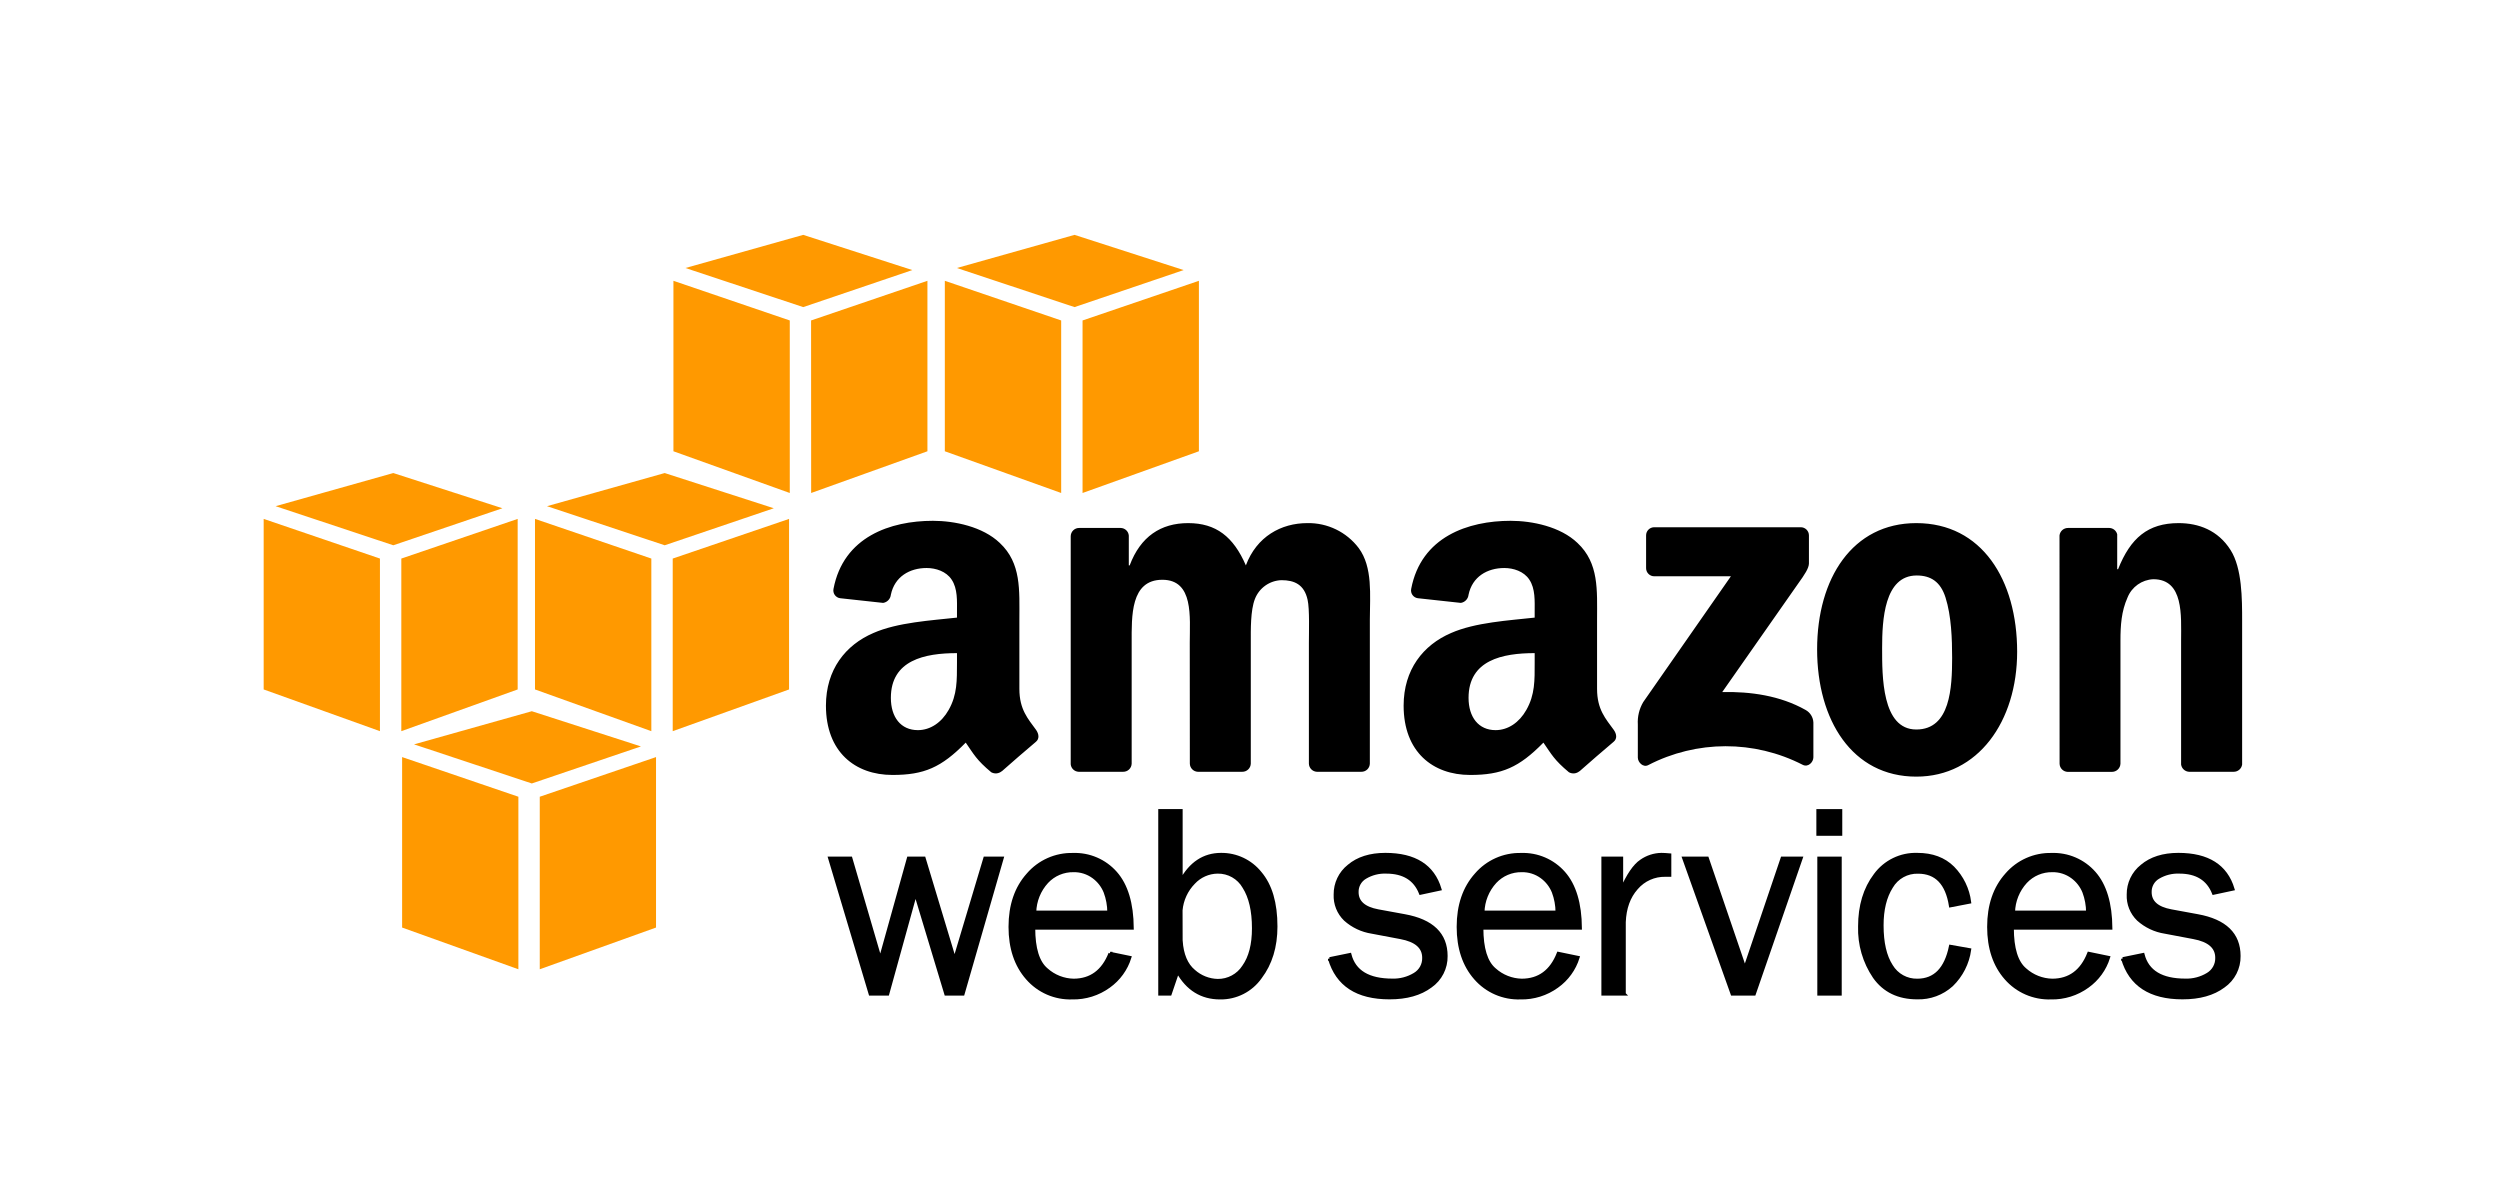
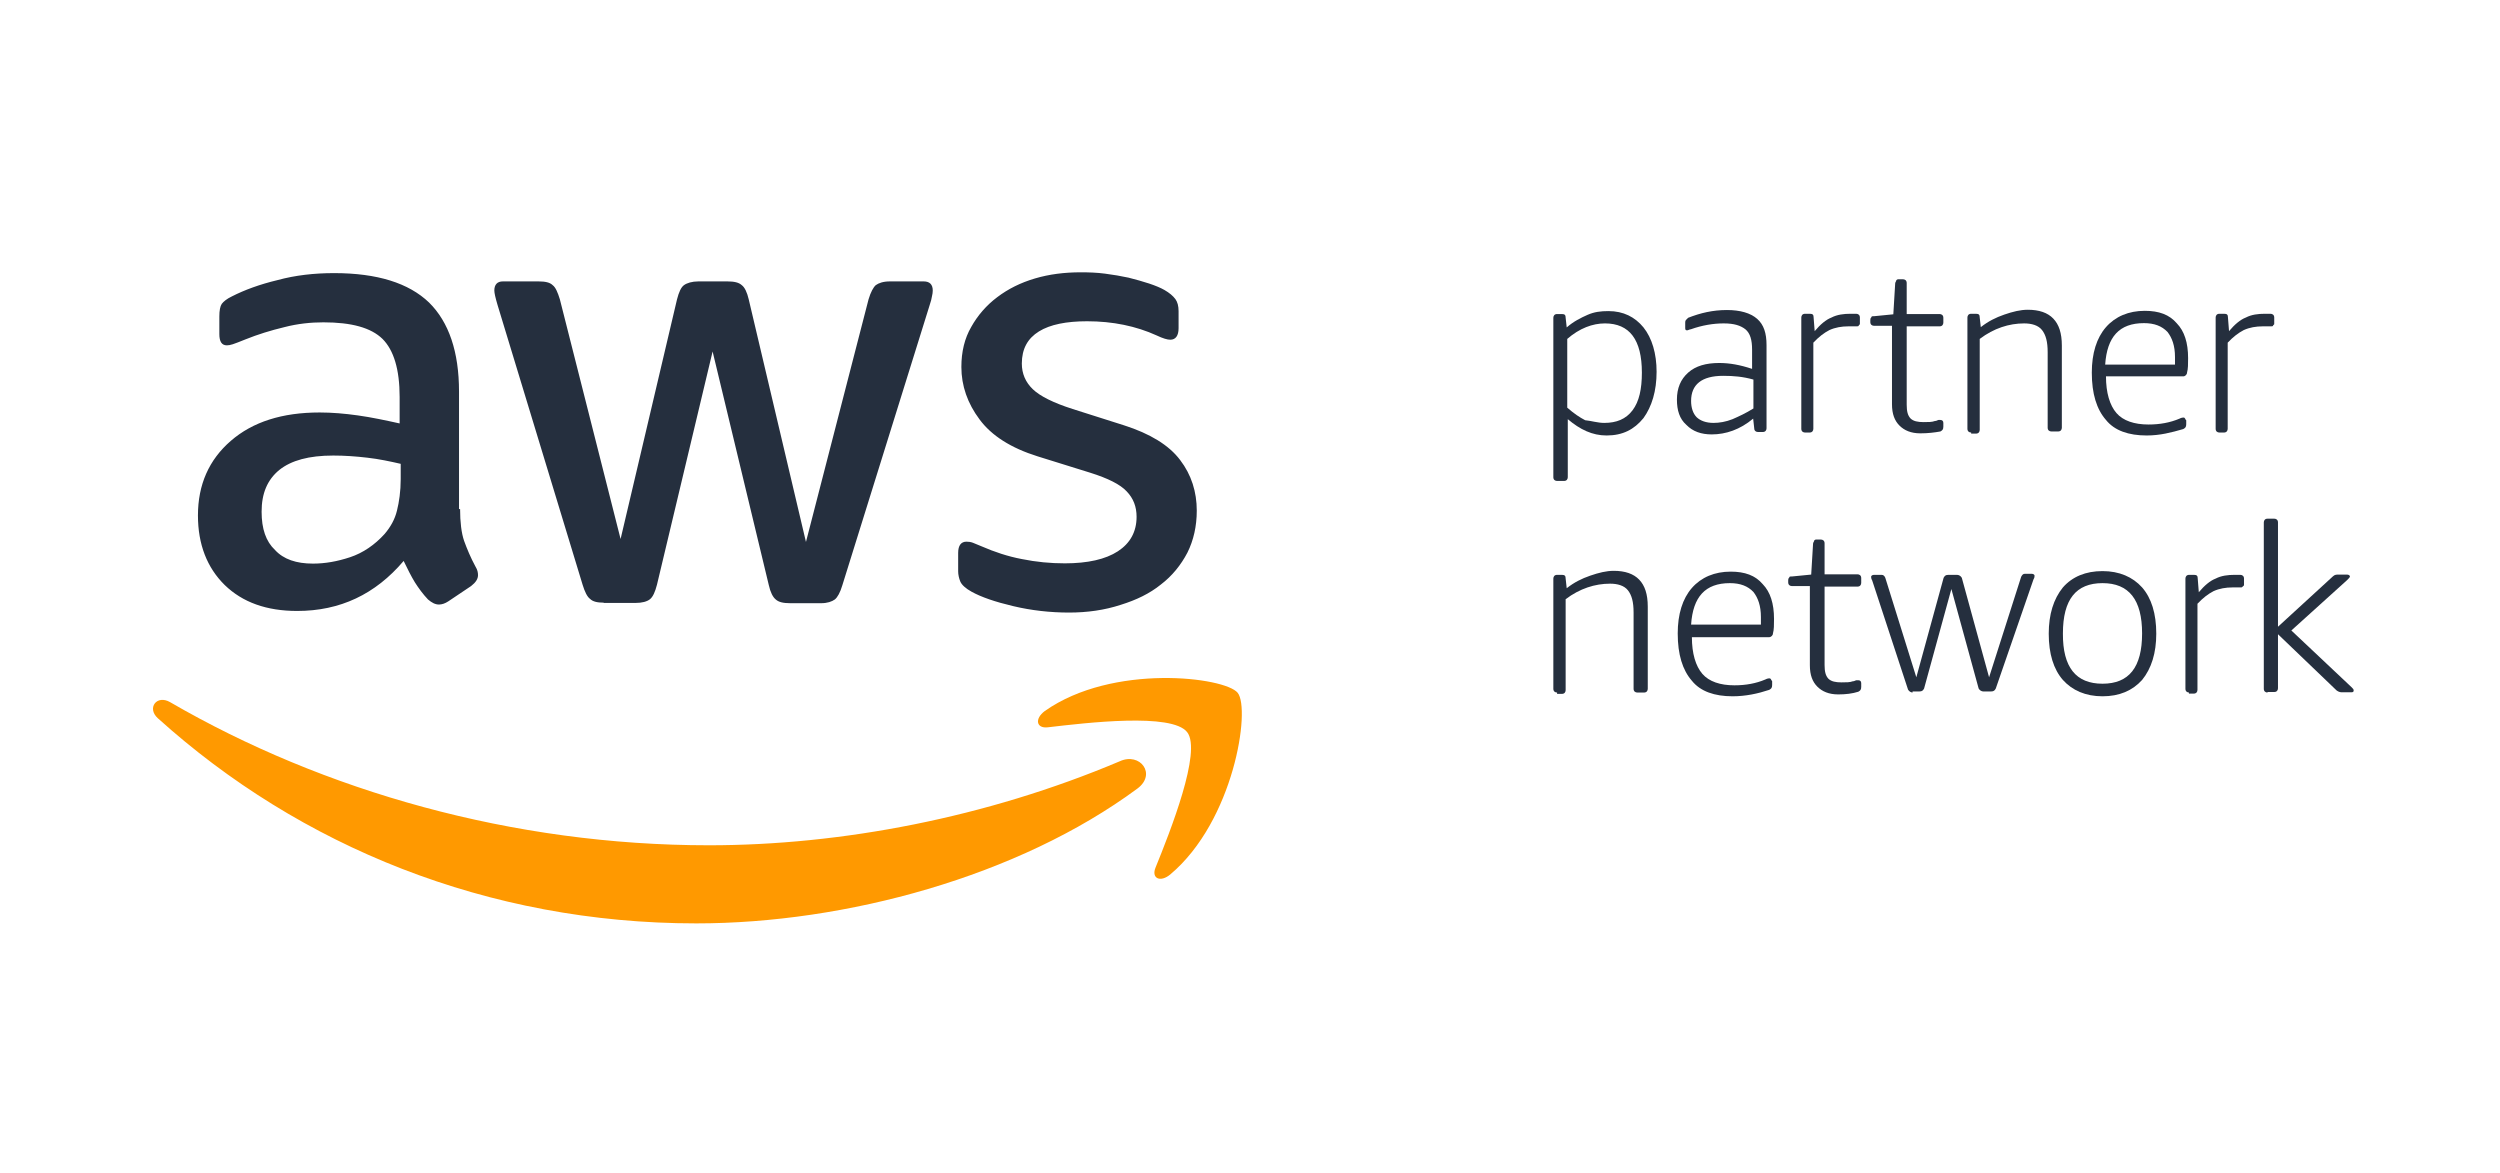
- <svg xmlns="http://www.w3.org/2000/svg" id="Layer_1" data-name="Layer 1" viewBox="0 0 768 368">
-   <defs>
-     <style>.cls-1{fill:none;}.cls-2{fill:#f90;}.cls-3{stroke:#000;}</style>
-   </defs>
-   <rect class="cls-1" width="768" height="368" />
-   <path class="cls-2" d="M159.247,297.759,123.529,284.942V232.575L159.247,244.757v53.002m6.567,0,35.718-12.817V232.575L165.814,244.757v53.002M127.191,228.668l36.181-10.181,33.52,10.815L163.372,240.68l-36.181-12.012m-10.474-4.053L81,211.798v-52.392l35.718,12.183v53.027m6.567,0,35.742-12.817v-52.392l-35.742,12.183v53.027M84.662,155.5l36.157-10.181,33.52,10.815-33.52,11.377L84.662,155.5M200.091,224.616,164.349,211.798v-52.392L200.091,171.589v53.027m6.567,0,35.742-12.817v-52.392l-35.742,12.183v53.027M168.036,155.5l36.157-10.181,33.52,10.815-33.52,11.377L168.036,155.5m74.584-4.053L206.878,138.63V86.262L242.62,98.445v53.002m6.567,0L284.905,138.63V86.262L249.163,98.445l.024,53.002M210.565,82.332,246.746,72.151l33.52,10.815L246.746,94.343,210.565,82.332M325.993,151.447,290.251,138.63V86.262L325.993,98.445v53.002m6.567,0L368.303,138.63V86.262L332.561,98.445v53.002M293.938,82.332l36.157-10.181L363.615,82.966,330.095,94.343l-36.157-12.012" />
-   <path d="M307.829,263.653l-12.012,41.699h-5.225L281.243,274.371l-8.569,30.981h-5.322l-12.451-41.699h6.445l9.082,31.079,8.667-31.079H283.855l9.399,31.176,9.326-31.176Z" />
-   <path class="cls-3" d="M307.829,263.653l-12.012,41.699h-5.225L281.243,274.371l-8.569,30.981h-5.322l-12.451-41.699h6.445l9.082,31.079,8.667-31.079H283.855l9.399,31.176,9.326-31.176Z" />
-   <path d="M341.032,292.901l6.03,1.245a17.103,17.103,0,0,1-6.421,8.862,18.491,18.491,0,0,1-11.255,3.516,17.469,17.469,0,0,1-13.794-6.006q-5.273-6.006-5.273-15.771,0-9.961,5.493-16.089a17.664,17.664,0,0,1,13.769-6.128,16.662,16.662,0,0,1,13.135,5.64q4.98,5.64,5.078,16.919H317.522q0,9.448,3.955,12.768a12.865,12.865,0,0,0,8.35,3.296q7.947-.037,11.206-8.252Zm-.366-12.671a18.014,18.014,0,0,0-1.147-6.226,10.673,10.673,0,0,0-3.613-4.639,10.021,10.021,0,0,0-6.128-1.929,10.924,10.924,0,0,0-8.179,3.467,14.301,14.301,0,0,0-3.76,9.326Z" />
-   <path class="cls-3" d="M341.032,292.901l6.03,1.245a17.103,17.103,0,0,1-6.421,8.862,18.491,18.491,0,0,1-11.255,3.516,17.469,17.469,0,0,1-13.794-6.006q-5.273-6.006-5.273-15.771,0-9.961,5.493-16.089a17.664,17.664,0,0,1,13.769-6.128,16.662,16.662,0,0,1,13.135,5.64q4.98,5.64,5.078,16.919H317.522q0,9.448,3.955,12.768a12.865,12.865,0,0,0,8.35,3.296q7.947-.037,11.206-8.252Zm-.366-12.671a18.014,18.014,0,0,0-1.147-6.226,10.673,10.673,0,0,0-3.613-4.639,10.021,10.021,0,0,0-6.128-1.929,10.924,10.924,0,0,0-8.179,3.467,14.301,14.301,0,0,0-3.76,9.326Z" />
-   <path d="M359.44,305.352h-3.125V249.054h6.494v21.557q4.431-8.093,12.28-8.105a15.176,15.176,0,0,1,12.012,5.664c3.223,3.784,4.834,9.253,4.834,16.455q0,9.302-4.761,15.6a14.821,14.821,0,0,1-12.378,6.299q-8.496,0-13.013-8.057Zm3.369-16.357c.293,4.272,1.611,7.397,3.931,9.326a11.383,11.383,0,0,0,7.349,2.905,9.372,9.372,0,0,0,7.983-4.297q3.04-4.285,3.027-11.767,0-8.057-2.93-12.671a9.151,9.151,0,0,0-8.13-4.614,10.189,10.189,0,0,0-7.349,3.271,13.882,13.882,0,0,0-3.906,8.472l.024,9.375Z" />
-   <path class="cls-3" d="M359.44,305.352h-3.125V249.054h6.494v21.557q4.431-8.093,12.28-8.105a15.176,15.176,0,0,1,12.012,5.664c3.223,3.784,4.834,9.253,4.834,16.455q0,9.302-4.761,15.6a14.821,14.821,0,0,1-12.378,6.299q-8.496,0-13.013-8.057Zm3.369-16.357c.293,4.272,1.611,7.397,3.931,9.326a11.383,11.383,0,0,0,7.349,2.905,9.372,9.372,0,0,0,7.983-4.297q3.04-4.285,3.027-11.767,0-8.057-2.93-12.671a9.151,9.151,0,0,0-8.13-4.614,10.189,10.189,0,0,0-7.349,3.271,13.882,13.882,0,0,0-3.906,8.472l.024,9.375Z" />
-   <path d="M408.464,294.537l6.201-1.27c1.367,5.249,5.737,7.861,13.061,7.861a12.543,12.543,0,0,0,6.86-1.807,5.708,5.708,0,0,0,2.808-5.103c0-3.271-2.393-5.347-7.153-6.226l-8.789-1.66a15.932,15.932,0,0,1-8.203-3.882,10.057,10.057,0,0,1-3.052-7.642,11.013,11.013,0,0,1,4.175-8.765c2.783-2.344,6.519-3.54,11.206-3.54,9.058,0,14.624,3.54,16.748,10.596L436.393,274.371q-2.563-6.482-10.498-6.494a11.702,11.702,0,0,0-6.494,1.636,5.106,5.106,0,0,0-2.539,4.541c0,3.052,2.148,4.98,6.47,5.786l8.13,1.489q12.744,2.307,12.744,12.353a11.039,11.039,0,0,1-4.736,9.277q-4.761,3.552-12.622,3.54c-9.936,0-16.04-3.979-18.384-11.963Z" />
-   <path class="cls-3" d="M408.464,294.537l6.201-1.27c1.367,5.249,5.737,7.861,13.061,7.861a12.543,12.543,0,0,0,6.86-1.807,5.708,5.708,0,0,0,2.808-5.103c0-3.271-2.393-5.347-7.153-6.226l-8.789-1.66a15.932,15.932,0,0,1-8.203-3.882,10.057,10.057,0,0,1-3.052-7.642,11.013,11.013,0,0,1,4.175-8.765c2.783-2.344,6.519-3.54,11.206-3.54,9.058,0,14.624,3.54,16.748,10.596L436.393,274.371q-2.563-6.482-10.498-6.494a11.702,11.702,0,0,0-6.494,1.636,5.106,5.106,0,0,0-2.539,4.541c0,3.052,2.148,4.98,6.47,5.786l8.13,1.489q12.744,2.307,12.744,12.353a11.039,11.039,0,0,1-4.736,9.277q-4.761,3.552-12.622,3.54c-9.936,0-16.04-3.979-18.384-11.963Z" />
-   <path d="M478.727,292.901l6.03,1.245a17.103,17.103,0,0,1-6.421,8.862,18.441,18.441,0,0,1-11.255,3.516,17.52,17.52,0,0,1-13.818-6.006q-5.273-6.006-5.273-15.771,0-9.961,5.493-16.089a17.664,17.664,0,0,1,13.769-6.128,16.662,16.662,0,0,1,13.135,5.64q4.98,5.64,5.078,16.919H455.192q0,9.448,3.955,12.768a12.865,12.865,0,0,0,8.35,3.296Q475.48,301.116,478.727,292.901Zm-.366-12.671a18.014,18.014,0,0,0-1.147-6.226,10.673,10.673,0,0,0-3.613-4.639,10.021,10.021,0,0,0-6.128-1.929,10.924,10.924,0,0,0-8.179,3.467,14.301,14.301,0,0,0-3.76,9.326Z" />
-   <path class="cls-3" d="M478.727,292.901l6.03,1.245a17.103,17.103,0,0,1-6.421,8.862,18.441,18.441,0,0,1-11.255,3.516,17.52,17.52,0,0,1-13.818-6.006q-5.273-6.006-5.273-15.771,0-9.961,5.493-16.089a17.664,17.664,0,0,1,13.769-6.128,16.662,16.662,0,0,1,13.135,5.64q4.98,5.64,5.078,16.919H455.192q0,9.448,3.955,12.768a12.865,12.865,0,0,0,8.35,3.296Q475.48,301.116,478.727,292.901Zm-.366-12.671a18.014,18.014,0,0,0-1.147-6.226,10.673,10.673,0,0,0-3.613-4.639,10.021,10.021,0,0,0-6.128-1.929,10.924,10.924,0,0,0-8.179,3.467,14.301,14.301,0,0,0-3.76,9.326Z" />
-   <path d="M498.941,305.352h-6.494V263.653h5.688V273.37c2.002-4.565,4.028-7.495,6.03-8.838a11.088,11.088,0,0,1,6.201-2.026q.989,0,2.563.146v6.201h-1.318a11.344,11.344,0,0,0-8.887,3.979c-2.368,2.661-3.613,6.128-3.784,10.449v22.07Z" />
-   <path class="cls-3" d="M498.941,305.352h-6.494V263.653h5.688V273.37c2.002-4.565,4.028-7.495,6.03-8.838a11.088,11.088,0,0,1,6.201-2.026q.989,0,2.563.146v6.201h-1.318a11.344,11.344,0,0,0-8.887,3.979c-2.368,2.661-3.613,6.128-3.784,10.449v22.07Z" />
-   <path d="M553.287,263.653l-14.404,41.699H532.144l-14.868-41.699h7.178l11.572,33.886,11.475-33.886Z" />
-   <path class="cls-3" d="M553.287,263.653l-14.404,41.699H532.144l-14.868-41.699h7.178l11.572,33.886,11.475-33.886Z" />
-   <path d="M558.487,249.054h6.958v7.202h-6.958Zm.293,14.599h6.494v41.699h-6.494Z" />
-   <path class="cls-3" d="M558.487,249.054h6.958v7.202h-6.958Zm.293,14.599h6.494v41.699h-6.494Z" />
-   <path d="M599.209,290.753l5.835,1.025a18.602,18.602,0,0,1-5.493,10.815,15.037,15.037,0,0,1-10.596,3.906c-5.737,0-10.132-2.124-13.135-6.372a26.215,26.215,0,0,1-4.517-15.527c0-6.348,1.587-11.597,4.761-15.796a15.381,15.381,0,0,1,12.964-6.299q6.812,0,10.913,4.077a18.27,18.27,0,0,1,5.102,10.522l-5.835,1.123q-1.648-10.327-9.961-10.327a9.146,9.146,0,0,0-8.227,4.565q-2.893,4.578-2.881,11.816c0,5.347.952,9.473,2.856,12.427A9.071,9.071,0,0,0,589.053,301.153q8.02-.037,10.156-10.4Z" />
-   <path class="cls-3" d="M599.209,290.753l5.835,1.025a18.602,18.602,0,0,1-5.493,10.815,15.037,15.037,0,0,1-10.596,3.906c-5.737,0-10.132-2.124-13.135-6.372a26.215,26.215,0,0,1-4.517-15.527c0-6.348,1.587-11.597,4.761-15.796a15.381,15.381,0,0,1,12.964-6.299q6.812,0,10.913,4.077a18.27,18.27,0,0,1,5.102,10.522l-5.835,1.123q-1.648-10.327-9.961-10.327a9.146,9.146,0,0,0-8.227,4.565q-2.893,4.578-2.881,11.816c0,5.347.952,9.473,2.856,12.427A9.071,9.071,0,0,0,589.053,301.153q8.02-.037,10.156-10.4Z" />
-   <path d="M641.689,292.901l6.03,1.245a17.103,17.103,0,0,1-6.421,8.862,18.441,18.441,0,0,1-11.255,3.516,17.554,17.554,0,0,1-13.818-6.006q-5.273-6.006-5.273-15.771,0-9.961,5.493-16.089a17.664,17.664,0,0,1,13.769-6.128,16.662,16.662,0,0,1,13.135,5.64q4.98,5.64,5.078,16.919H618.154q0,9.448,3.955,12.768a12.877,12.877,0,0,0,8.374,3.296Q638.43,301.116,641.689,292.901Zm-.342-12.671a18.014,18.014,0,0,0-1.147-6.226,10.673,10.673,0,0,0-3.613-4.639,10.021,10.021,0,0,0-6.128-1.929,10.924,10.924,0,0,0-8.179,3.467,14.301,14.301,0,0,0-3.76,9.326Z" />
-   <path class="cls-3" d="M641.689,292.901l6.03,1.245a17.103,17.103,0,0,1-6.421,8.862,18.441,18.441,0,0,1-11.255,3.516,17.554,17.554,0,0,1-13.818-6.006q-5.273-6.006-5.273-15.771,0-9.961,5.493-16.089a17.664,17.664,0,0,1,13.769-6.128,16.662,16.662,0,0,1,13.135,5.64q4.98,5.64,5.078,16.919H618.154q0,9.448,3.955,12.768a12.877,12.877,0,0,0,8.374,3.296Q638.43,301.116,641.689,292.901Zm-.342-12.671a18.014,18.014,0,0,0-1.147-6.226,10.673,10.673,0,0,0-3.613-4.639,10.021,10.021,0,0,0-6.128-1.929,10.924,10.924,0,0,0-8.179,3.467,14.301,14.301,0,0,0-3.76,9.326Z" />
-   <path d="M652.114,294.537l6.201-1.27q2.051,7.873,13.037,7.861a12.485,12.485,0,0,0,6.86-1.807,5.708,5.708,0,0,0,2.808-5.103c0-3.271-2.393-5.347-7.153-6.226l-8.789-1.66a15.932,15.932,0,0,1-8.203-3.882,10.057,10.057,0,0,1-3.052-7.642,11.013,11.013,0,0,1,4.175-8.765c2.783-2.344,6.519-3.54,11.206-3.54,9.058,0,14.624,3.54,16.748,10.596l-5.933,1.27q-2.563-6.482-10.498-6.494a11.702,11.702,0,0,0-6.494,1.636,5.106,5.106,0,0,0-2.539,4.541c0,3.052,2.148,4.98,6.47,5.786l8.105,1.489q12.744,2.307,12.744,12.353a11.039,11.039,0,0,1-4.736,9.277q-4.761,3.552-12.622,3.54-14.831,0-18.335-11.963Z" />
-   <path class="cls-3" d="M652.114,294.537l6.201-1.27q2.051,7.873,13.037,7.861a12.485,12.485,0,0,0,6.86-1.807,5.708,5.708,0,0,0,2.808-5.103c0-3.271-2.393-5.347-7.153-6.226l-8.789-1.66a15.932,15.932,0,0,1-8.203-3.882,10.057,10.057,0,0,1-3.052-7.642,11.013,11.013,0,0,1,4.175-8.765c2.783-2.344,6.519-3.54,11.206-3.54,9.058,0,14.624,3.54,16.748,10.596l-5.933,1.27q-2.563-6.482-10.498-6.494a11.702,11.702,0,0,0-6.494,1.636,5.106,5.106,0,0,0-2.539,4.541c0,3.052,2.148,4.98,6.47,5.786l8.105,1.489q12.744,2.307,12.744,12.353a11.039,11.039,0,0,1-4.736,9.277q-4.761,3.552-12.622,3.54-14.831,0-18.335-11.963Z" />
-   <path d="M554.678,218.097c-7.837-4.419-16.968-5.688-25.61-5.493l23.242-33.203c2.148-2.978,3.369-4.858,3.394-6.299v-8.594a2.503,2.503,0,0,0-2.588-2.539H508.097a2.496,2.496,0,0,0-2.417,2.539V174.518h0a2.497,2.497,0,0,0,2.588,2.515h23.462l-26.929,38.647a12.099,12.099,0,0,0-1.66,6.885V232.721c0,1.465,1.636,3.149,3.198,2.319a51.782,51.782,0,0,1,47.436-.098c1.685.879,3.296-.806,3.296-2.295V221.954A4.627,4.627,0,0,0,554.678,218.097ZM417.399,168.366a19.328,19.328,0,0,0-15.796-7.666c-8.032,0-15.552,4.126-18.872,12.988-3.833-8.838-9.18-12.988-17.724-12.988-8.398,0-14.648,4.126-17.969,12.988h-.269v-9.155a2.545,2.545,0,0,0-2.49-2.344H331.56a2.571,2.571,0,0,0-2.637,2.515v70.092a2.55,2.55,0,0,0,2.441,2.295h13.647a2.571,2.571,0,0,0,2.637-2.515V197.419c0-8.105-.391-19.311,9.424-19.311,9.692,0,8.423,11.499,8.423,19.311l.024,37.158a2.562,2.562,0,0,0,2.441,2.515h13.647a2.586,2.586,0,0,0,2.637-2.515V197.419c0-3.979-.122-9.888,1.27-13.428a9.041,9.041,0,0,1,8.154-5.762c3.955,0,7.007,1.318,8.032,6.055.635,2.808.391,10.181.391,13.135v37.158a2.562,2.562,0,0,0,2.441,2.515h13.647a2.571,2.571,0,0,0,2.637-2.515V190.339C420.841,182.819,421.745,174.25,417.399,168.366Zm171.288-7.666h0c-19.604,0-30.469,16.968-30.469,38.794,0,21.679,10.742,39.087,30.469,39.087,18.97,0,30.981-16.968,30.981-38.354C619.668,178.083,608.804,160.7,588.687,160.7Zm0,63.403c-10.62,0-10.498-16.479-10.498-25.049,0-8.545.635-22.265,10.62-22.265,4.297,0,7.324,1.904,8.862,6.787,1.782,5.615,2.026,12.695,2.026,18.579C599.673,211.164,599.185,224.103,588.687,224.103ZM685.219,168.952c-3.833-6.055-9.814-8.252-15.942-8.252-9.424,0-14.795,4.565-18.603,14.16h-.269V164.143a2.562,2.562,0,0,0-2.417-1.953H635.317a2.607,2.607,0,0,0-2.637,2.295l.024,70.117a2.562,2.562,0,0,0,2.441,2.515h13.599a2.608,2.608,0,0,0,2.661-2.515V196.833c0-4.712.269-9.009,2.173-13.281a8.958,8.958,0,0,1,7.91-5.615c9.424,0,8.545,11.206,8.545,18.872v38.061a2.609,2.609,0,0,0,2.441,2.222h13.696a2.597,2.597,0,0,0,2.612-2.222V190.778C688.784,183.991,688.784,174.543,685.219,168.952ZM495.768,224.249c-2.49-3.442-5.151-6.25-5.151-12.646V190.314c0-9.009.635-17.285-6.006-23.511-5.249-5.029-13.916-6.811-20.556-6.811-12.988,0-27.49,4.858-30.542,20.923a2.408,2.408,0,0,0,2.026,2.856l13.232,1.44A2.83,2.83,0,0,0,451.139,182.697c1.147-5.542,5.762-8.203,10.986-8.203,2.808,0,6.006,1.025,7.666,3.54,1.904,2.808,1.66,6.641,1.66,9.912v1.782c-7.91.879-18.262,1.465-25.683,4.736-8.569,3.686-14.575,11.23-14.575,22.314,0,14.184,8.935,21.289,20.434,21.289,9.717,0,15.015-2.295,22.51-9.936,2.49,3.589,3.296,5.322,7.837,9.106a2.845,2.845,0,0,0,3.223-.317l.024.024c2.734-2.417,7.69-6.738,10.474-9.058C496.842,226.959,496.647,225.494,495.768,224.249Zm-24.316-20.63h0c0,5.322.122,9.766-2.563,14.477-2.173,3.857-5.615,6.201-9.448,6.201-5.225,0-8.301-3.979-8.301-9.912,0-11.621,10.425-13.745,20.312-13.745ZM318.303,224.249c-2.49-3.442-5.151-6.25-5.151-12.646V190.314c0-9.009.635-17.285-6.006-23.511-5.249-5.029-13.916-6.811-20.556-6.811-12.988,0-27.49,4.858-30.542,20.923a2.408,2.408,0,0,0,2.026,2.856l13.232,1.44a2.83,2.83,0,0,0,2.368-2.515c1.147-5.542,5.762-8.203,10.986-8.203,2.808,0,6.006,1.025,7.666,3.54,1.904,2.808,1.66,6.641,1.66,9.912v1.782c-7.91.879-18.262,1.465-25.683,4.736-8.569,3.686-14.575,11.23-14.575,22.314,0,14.184,8.935,21.289,20.434,21.289,9.717,0,15.015-2.295,22.51-9.936,2.49,3.589,3.296,5.322,7.837,9.106a2.845,2.845,0,0,0,3.223-.317l.024.024c2.734-2.417,7.69-6.738,10.474-9.058C319.353,226.959,319.158,225.494,318.303,224.249Zm-26.88-6.152c-2.173,3.857-5.615,6.201-9.448,6.201-5.249,0-8.301-3.979-8.301-9.912,0-11.621,10.425-13.745,20.312-13.745v2.954C293.962,208.942,294.109,213.385,291.423,218.097Z" />
+ <svg xmlns="http://www.w3.org/2000/svg" version="1.1" id="Layer_1" x="0px" y="0px" viewBox="0 0 934.6 438.4" style="enable-background:new 0 0 934.6 438.4;" xml:space="preserve">
+   <style type="text/css">
+ 	.st0{fill:#252F3E;}
+ 	.st1{fill:#FF9900;}
+ </style>
+   <g id="Layer_1-2">
+     <g id="Layer_1-3">
+       <g>
+         <path class="st0" d="M172,190.2c0,5,0.5,9.1,1.5,12c1.1,3,2.4,6.2,4.3,9.7c0.7,1.1,0.9,2.2,0.9,3.1c0,1.4-0.8,2.7-2.6,4.1     l-8.5,5.7c-1.2,0.8-2.4,1.2-3.5,1.2c-1.4,0-2.7-0.7-4.1-1.9c-1.9-2-3.5-4.2-4.9-6.4c-1.4-2.3-2.7-4.9-4.2-8     c-10.6,12.5-23.8,18.7-39.8,18.7c-11.4,0-20.4-3.2-27.1-9.7c-6.6-6.5-10-15.2-10-26c0-11.5,4.1-20.8,12.3-27.9     s19.2-10.6,33.2-10.6c4.6,0,9.3,0.4,14.3,1.1c5,0.7,10.2,1.8,15.6,3v-9.9c0-10.3-2.2-17.5-6.4-21.7c-4.3-4.2-11.6-6.2-22.1-6.2     c-4.7,0-9.6,0.5-14.6,1.8c-5,1.2-9.9,2.7-14.6,4.6c-2.2,0.9-3.8,1.5-4.7,1.8c-0.9,0.3-1.6,0.4-2.2,0.4c-1.9,0-2.8-1.4-2.8-4.2     v-6.6c0-2.2,0.3-3.8,0.9-4.7c0.7-0.9,1.9-1.9,3.8-2.8c4.7-2.4,10.4-4.5,17.1-6.1c6.6-1.8,13.7-2.6,21.1-2.6     c16.1,0,27.9,3.7,35.5,11c7.4,7.3,11.2,18.4,11.2,33.3v43.9H172z M117,210.7c4.5,0,9.1-0.8,13.9-2.4s9.2-4.6,12.9-8.7     c2.2-2.6,3.8-5.4,4.6-8.7c0.8-3.2,1.4-7.2,1.4-11.8v-5.7c-3.9-0.9-8.1-1.8-12.5-2.3c-4.3-0.5-8.5-0.8-12.7-0.8     c-9.1,0-15.7,1.8-20.2,5.4c-4.5,3.7-6.6,8.8-6.6,15.6c0,6.4,1.6,11.1,5,14.3C106,209.1,110.8,210.7,117,210.7z M225.7,225.3     c-2.4,0-4.1-0.4-5.1-1.4c-1.1-0.8-2-2.7-2.8-5.3l-31.8-104.6c-0.8-2.7-1.2-4.5-1.2-5.4c0-2.2,1.1-3.4,3.2-3.4h13.3     c2.6,0,4.3,0.4,5.3,1.4c1.1,0.8,1.9,2.7,2.7,5.3l22.7,89.6l21.1-89.6c0.7-2.7,1.5-4.5,2.6-5.3c1.1-0.8,3-1.4,5.4-1.4h10.8     c2.6,0,4.3,0.4,5.4,1.4c1.1,0.8,2,2.7,2.6,5.3l21.4,90.7l23.4-90.7c0.8-2.7,1.8-4.5,2.7-5.3c1.1-0.8,2.8-1.4,5.3-1.4h12.6     c2.2,0,3.4,1.1,3.4,3.4c0,0.7-0.1,1.4-0.3,2.2c-0.1,0.8-0.4,1.9-0.9,3.4l-32.6,104.6c-0.8,2.7-1.8,4.5-2.8,5.3     c-1.1,0.8-2.8,1.4-5.1,1.4h-11.6c-2.6,0-4.3-0.4-5.4-1.4c-1.1-0.9-2-2.7-2.6-5.4l-21-87.3l-20.8,87.2c-0.7,2.7-1.5,4.5-2.6,5.4     c-1.1,0.9-3,1.4-5.4,1.4H225.7z M399.6,229c-7,0-14.1-0.8-20.8-2.4c-6.8-1.6-12-3.4-15.6-5.4c-2.2-1.2-3.7-2.6-4.2-3.8     c-0.5-1.2-0.8-2.6-0.8-3.8v-6.9c0-2.8,1.1-4.2,3.1-4.2c0.8,0,1.6,0.1,2.4,0.4c0.8,0.3,2,0.8,3.4,1.4c4.6,2,9.6,3.7,14.9,4.7     c5.4,1.1,10.7,1.6,16.1,1.6c8.5,0,15.2-1.5,19.8-4.5c4.6-3,7-7.3,7-12.9c0-3.8-1.2-6.9-3.7-9.5c-2.4-2.6-7-4.9-13.7-7l-19.6-6.1     c-9.9-3.1-17.2-7.7-21.7-13.8c-4.5-6-6.8-12.6-6.8-19.6c0-5.7,1.2-10.7,3.7-15c2.4-4.3,5.7-8.1,9.7-11.1c4.1-3.1,8.7-5.4,14.1-7     c5.4-1.6,11.1-2.3,17.1-2.3c3,0,6.1,0.1,9.1,0.5c3.1,0.4,6,0.9,8.8,1.5c2.7,0.7,5.3,1.4,7.7,2.2c2.4,0.8,4.3,1.6,5.7,2.4     c1.9,1.1,3.2,2.2,4.1,3.4c0.8,1.1,1.2,2.6,1.2,4.5v6.4c0,2.8-1.1,4.3-3.1,4.3c-1.1,0-2.8-0.5-5.1-1.6c-7.7-3.5-16.4-5.3-26-5.3     c-7.7,0-13.8,1.2-18,3.8c-4.2,2.6-6.4,6.5-6.4,12c0,3.8,1.4,7,4.1,9.6s7.7,5.1,14.9,7.4l19.2,6.1c9.7,3.1,16.8,7.4,21,13     c4.2,5.5,6.2,11.9,6.2,18.9c0,5.8-1.2,11.1-3.5,15.7c-2.4,4.6-5.7,8.7-9.9,11.9c-4.2,3.4-9.2,5.8-15,7.6     C412.9,228.1,406.5,229,399.6,229z" />
+         <g>
+           <path class="st1" d="M425.2,294.8c-44.5,32.9-109.2,50.4-164.9,50.4c-78,0-148.2-28.8-201.3-76.7c-4.2-3.8-0.4-8.9,4.6-6      c57.4,33.3,128.2,53.5,201.4,53.5c49.4,0,103.7-10.3,153.6-31.4C426.2,281.1,432.5,289.4,425.2,294.8z" />
+           <path class="st1" d="M443.8,273.7c-5.7-7.3-37.6-3.5-52.1-1.8c-4.3,0.5-5-3.2-1.1-6.1c25.4-17.9,67.3-12.7,72.1-6.8      c4.9,6.1-1.4,47.9-25.2,67.9c-3.7,3.1-7.2,1.5-5.5-2.6C437.4,311,449.4,280.8,443.8,273.7z" />
+         </g>
+       </g>
+       <g>
+         <path class="st0" d="M582.1,258.9c-0.7,0-1.4-0.4-1.4-1.4v-41.2c0-0.7,0.4-1.4,1.4-1.4h1.8c1.1,0,1.4,0.4,1.4,1.4l0.4,3.6     c2.8-2.2,5.6-3.6,8.8-4.7c3.2-1.1,6-1.8,8.8-1.8c4.2,0,7.4,1.1,9.5,3.3c2.1,2.2,3.2,5.4,3.2,10.1v30.7c0,0.7-0.4,1.4-1.4,1.4     h-2.5c-0.7,0-1.4-0.4-1.4-1.4v-28.5c0-4-0.7-6.5-2.1-8.3c-1.4-1.8-3.9-2.5-6.7-2.5c-5.6,0-11.3,1.8-16.6,5.8v34     c0,0.7-0.4,1.4-1.4,1.4h-1.8V258.9z" />
+         <path class="st0" d="M647.7,260.3c-6.7,0-12-1.8-15.2-5.8c-3.5-4-5.3-9.8-5.3-17.7c0-7.2,1.8-13,5.3-17c3.5-4,8.5-6.1,14.5-6.1     c5.3,0,9.2,1.4,12,4.7c2.8,2.9,4.2,7.2,4.2,13c0,2.2,0,4-0.4,5.4c0,0.7-0.7,1.4-1.4,1.4h-28.9c0,6.1,1.4,10.8,3.9,13.7     c2.5,2.9,6.7,4.3,12,4.3c4.2,0,8.1-0.7,11.6-2.2c0.7-0.4,1.4-0.4,1.4-0.4c0.4,0,0.4,0,0.7,0.4c0,0.4,0.4,0.4,0.4,0.7v1.4     c0,1.1-0.4,1.4-1.1,1.8C657.2,259.3,652.6,260.3,647.7,260.3L647.7,260.3z M658.3,233.6c0-0.7,0-1.8,0-2.9c0-4.3-1.1-7.2-2.8-9.4     c-2.1-2.2-4.9-3.3-8.8-3.3c-9.2,0-13.8,5.1-14.5,15.5H658.3L658.3,233.6z" />
+         <path class="st0" d="M687.2,259.6c-3.5,0-6-1.1-7.8-2.9c-1.8-1.8-2.8-4.3-2.8-8v-29.6h-6.7c-0.7,0-1.4-0.4-1.4-1.4V217     c0-0.4,0-0.7,0.4-1.1c0-0.4,0.4-0.4,1.1-0.4l7.1-0.7l0.7-11.6c0-0.4,0.4-0.7,0.4-1.1c0.4-0.4,0.4-0.4,1.1-0.4h1.4     c0.7,0,1.4,0.4,1.4,1.4v11.6h12.3c0.7,0,1.4,0.4,1.4,1.4v1.8c0,0.7-0.4,1.4-1.4,1.4h-12.3v29.3c0,2.5,0.4,4,1.4,5.1     c1.1,1.1,2.8,1.4,4.9,1.4c1.8,0,3.2,0,4.2-0.4c0.7,0,1.1-0.4,1.4-0.4s0.7,0,0.7,0c0.7,0,1.1,0.4,1.1,1.1v1.4     c0,1.1-0.4,1.4-1.1,1.8C692.5,259.3,690,259.6,687.2,259.6L687.2,259.6z" />
+         <path class="st0" d="M715.1,258.9c-0.7,0-1.4-0.4-1.8-1.1L699.9,217c-0.4-0.7-0.4-1.1-0.4-1.4s0.4-0.7,1.1-0.7h2.8     c0.7,0,1.1,0.4,1.4,1.1l11.6,37.2l10.2-37.2c0.4-0.7,0.7-1.1,1.8-1.1h3.2c0.7,0,1.4,0.4,1.8,1.1l10.2,37.2l12-37.6     c0.4-0.7,0.7-1.1,1.4-1.1h2.5c0.7,0,1.1,0.4,1.1,0.7c0,0.4,0,0.7-0.4,1.4l-14.1,40.8c-0.4,0.7-0.7,1.1-1.8,1.1h-2.8     c-0.7,0-1.4-0.4-1.8-1.1l-10.2-37.2l-10.2,37.2c-0.4,0.7-0.7,1.1-1.8,1.1h-2.5V258.9z" />
+         <path class="st0" d="M786,260.3c-6.3,0-11.3-2.2-14.8-6.1c-3.5-4-5.3-9.8-5.3-17.3c0-7.2,1.8-13,5.3-17.3c3.5-4,8.5-6.1,14.8-6.1     c6.3,0,11.3,2.2,14.8,6.1c3.5,4,5.3,9.8,5.3,17.3c0,7.2-1.8,13-5.3,17.3C797.2,258.2,792.3,260.3,786,260.3L786,260.3z      M786,255.6c9.9,0,14.8-6.1,14.8-18.8c0-12.6-4.9-18.8-14.8-18.8c-9.9,0-14.8,6.1-14.8,18.8C771.1,249.5,776.1,255.6,786,255.6     L786,255.6z" />
+         <path class="st0" d="M818.4,258.9c-0.7,0-1.4-0.4-1.4-1.4v-41.2c0-0.7,0.4-1.4,1.4-1.4h1.8c1.1,0,1.4,0.4,1.4,1.4l0.4,5.1     c2.1-2.5,4.2-4.3,6.3-5.1c2.1-1.1,4.6-1.4,7.1-1.4c1.1,0,1.8,0,2.1,0c0.7,0,1.4,0.4,1.4,1.4v2.2c0,0.4,0,0.4-0.4,0.7     c-0.4,0.4-0.4,0.4-0.7,0.4c-0.4,0-1.1,0-1.4,0c-0.4,0-1.1,0-1.8,0c-2.5,0-4.9,0.4-7.1,1.4c-2.1,1.1-3.9,2.5-6,4.7v32.2     c0,0.7-0.4,1.4-1.4,1.4h-1.8V258.9z" />
+         <g>
+           <path class="st0" d="M582.1,179.8c-0.7,0-1.4-0.4-1.4-1.4v-59.6c0-0.7,0.4-1.4,1.4-1.4h1.8c1.1,0,1.4,0.4,1.4,1.4l0.4,3.6      c2.5-2.2,5.3-3.6,7.8-4.7c2.5-1.1,4.9-1.4,7.8-1.4c5.6,0,9.9,2.2,13.1,6.1c3.2,4,4.9,9.8,4.9,16.6c0,7.2-1.8,13-4.9,17.3      c-3.5,4.3-7.8,6.5-13.8,6.5c-5.3,0-9.9-2.2-14.5-6.1v21.7c0,0.7-0.4,1.4-1.4,1.4H582.1L582.1,179.8z M599.7,158.1      c4.6,0,8.1-1.4,10.6-4.7c2.5-3.3,3.5-8,3.5-14.1c0-12.3-4.6-18.4-13.8-18.4c-4.6,0-9.5,1.8-14.1,5.8v25.7      c2.5,2.2,4.6,3.6,6.7,4.7C594.8,157.3,597.3,158.1,599.7,158.1L599.7,158.1z" />
+           <path class="st0" d="M639.9,162.4c-3.9,0-7.1-1.1-9.5-3.6c-2.5-2.2-3.5-5.4-3.5-9.4c0-4.3,1.4-7.6,4.2-10.1      c2.8-2.5,6.7-3.6,11.6-3.6c3.9,0,7.8,0.7,12.3,2.2v-7.2c0-3.6-0.7-6.1-2.5-7.6c-1.8-1.4-4.2-2.2-8.1-2.2s-8.1,0.7-12.3,2.2      c-0.4,0-1.1,0.4-1.4,0.4c-0.7,0-0.7-0.4-0.7-1.1v-1.8c0-0.4,0-0.7,0.4-1.1c0.4-0.4,0.4-0.4,0.7-0.7c4.6-1.8,9.2-2.9,14.5-2.9      c4.9,0,8.8,1.1,11.3,3.3c2.5,2.2,3.5,5.4,3.5,9.8v31.1c0,0.7-0.4,1.4-1.4,1.4h-1.8c-0.7,0-1.4-0.4-1.4-1.4l-0.4-3.6      C650.5,160.6,645.2,162.4,639.9,162.4L639.9,162.4z M640.6,158.1c2.1,0,4.6-0.4,7.1-1.4c2.5-1.1,4.9-2.2,7.8-4v-10.8      c-3.9-1.1-7.4-1.4-11.3-1.4c-8.1,0-12,3.3-12,9.4c0,2.5,0.7,4.7,2.1,6.1C635.7,157.3,637.8,158.1,640.6,158.1L640.6,158.1z" />
+           <path class="st0" d="M674.8,161.7c-0.7,0-1.4-0.4-1.4-1.4v-41.6c0-0.7,0.4-1.4,1.4-1.4h1.8c1.1,0,1.4,0.4,1.4,1.4l0.4,5.1      c2.1-2.5,4.2-4.3,6.3-5.1c2.1-1.1,4.6-1.4,7.1-1.4c1.1,0,1.8,0,2.1,0c0.7,0,1.4,0.4,1.4,1.4v2.2c0,0.4,0,0.4-0.4,0.7      c0,0.4-0.4,0.4-0.7,0.4c-0.4,0-1.1,0-1.4,0c-0.4,0-1.1,0-1.8,0c-2.5,0-4.9,0.4-7.1,1.4c-2.1,1.1-3.9,2.5-6,4.7v32.2      c0,0.7-0.4,1.4-1.4,1.4L674.8,161.7L674.8,161.7z" />
+           <path class="st0" d="M717.9,162c-3.5,0-6-1.1-7.8-2.9c-1.8-1.8-2.8-4.3-2.8-8v-29.3h-6.7c-0.7,0-1.4-0.4-1.4-1.4v-0.7      c0-0.4,0-0.7,0.4-1.1c0-0.4,0.4-0.4,1.1-0.4l7.1-0.7l0.7-11.6c0-0.4,0.4-0.7,0.4-1.1c0.4-0.4,0.4-0.4,1.1-0.4h1.4      c0.7,0,1.4,0.4,1.4,1.4v11.6h12.3c0.7,0,1.4,0.4,1.4,1.4v1.8c0,0.7-0.4,1.4-1.4,1.4h-12.3v29.3c0,2.5,0.4,4,1.4,5.1      c1.1,1.1,2.8,1.4,4.9,1.4c1.8,0,3.2,0,4.2-0.4c0.7,0,1.1-0.4,1.4-0.4c0.4,0,0.7,0,0.7,0c0.7,0,1.1,0.4,1.1,1.1v1.4      c0,1.1-0.4,1.4-1.1,1.8C723.2,161.7,720.7,162,717.9,162L717.9,162z" />
+           <path class="st0" d="M736.9,161.7c-0.7,0-1.4-0.4-1.4-1.4v-41.6c0-0.7,0.4-1.4,1.4-1.4h1.8c1.1,0,1.4,0.4,1.4,1.4l0.4,3.6      c2.8-2.2,5.6-3.6,8.8-4.7c3.2-1.1,6-1.8,8.8-1.8c4.2,0,7.4,1.1,9.5,3.3c2.1,2.2,3.2,5.4,3.2,10.1v30.7c0,0.7-0.4,1.4-1.4,1.4      h-2.5c-0.7,0-1.4-0.4-1.4-1.4v-28.2c0-4-0.7-6.5-2.1-8.3c-1.4-1.8-3.9-2.5-6.7-2.5c-5.6,0-11.3,1.8-16.6,5.8v34      c0,0.7-0.4,1.4-1.4,1.4h-1.8V161.7z" />
+           <path class="st0" d="M802.5,162.8c-6.7,0-12-1.8-15.2-5.8c-3.5-4-5.3-9.8-5.3-17.7c0-7.2,1.8-13,5.3-17c3.5-4,8.5-6.1,14.5-6.1      c5.3,0,9.2,1.4,12,4.7c2.8,2.9,4.2,7.2,4.2,13c0,2.2,0,4-0.4,5.4c0,0.7-0.7,1.4-1.4,1.4h-28.9c0,6.1,1.4,10.8,3.9,13.7      c2.5,2.9,6.7,4.3,12,4.3c4.2,0,8.1-0.7,11.6-2.2c0.7-0.4,1.4-0.4,1.4-0.4c0.4,0,0.4,0,0.7,0.4c0,0.4,0.4,0.4,0.4,0.7v1.4      c0,1.1-0.4,1.4-1.1,1.8C811.7,161.7,807.5,162.8,802.5,162.8L802.5,162.8z M813.1,136.4c0-0.7,0-1.8,0-2.9      c0-4.3-1.1-7.2-2.8-9.4c-2.1-2.2-4.9-3.3-8.8-3.3c-9.2,0-13.8,5.1-14.5,15.5H813.1L813.1,136.4z" />
+           <path class="st0" d="M829.7,161.7c-0.7,0-1.4-0.4-1.4-1.4v-41.6c0-0.7,0.4-1.4,1.4-1.4h1.8c1.1,0,1.4,0.4,1.4,1.4l0.4,5.1      c2.1-2.5,4.2-4.3,6.3-5.1c2.1-1.1,4.6-1.4,7.1-1.4c1.1,0,1.8,0,2.1,0c0.7,0,1.4,0.4,1.4,1.4v2.2c0,0.4,0,0.4-0.4,0.7      c0,0.4-0.4,0.4-0.7,0.4c-0.4,0-1.1,0-1.4,0c-0.4,0-1.1,0-1.8,0c-2.5,0-4.9,0.4-7.1,1.4c-2.1,1.1-3.9,2.5-6,4.7v32.2      c0,0.7-0.4,1.4-1.4,1.4L829.7,161.7L829.7,161.7z" />
+           <path class="st0" d="M847.7,258.9c-0.7,0-1.4-0.4-1.4-1.4v-62.2c0-0.7,0.4-1.4,1.4-1.4h2.5c0.7,0,1.4,0.4,1.4,1.4v39l20.5-18.8      c0.7-0.7,1.4-0.7,2.1-0.7h3.2c0.7,0,1.1,0.4,1.1,0.7s-0.4,0.7-1.1,1.4l-20.8,18.8l22.6,21.3c0.4,0.4,0.7,0.7,0.7,1.1      c0,0.7-0.4,0.7-1.1,0.7h-3.5c-0.7,0-1.4-0.4-1.8-0.7l-21.9-21v20.2c0,0.7-0.4,1.4-1.4,1.4H847.7L847.7,258.9z" />
+         </g>
+       </g>
+     </g>
+   </g>
</svg>
